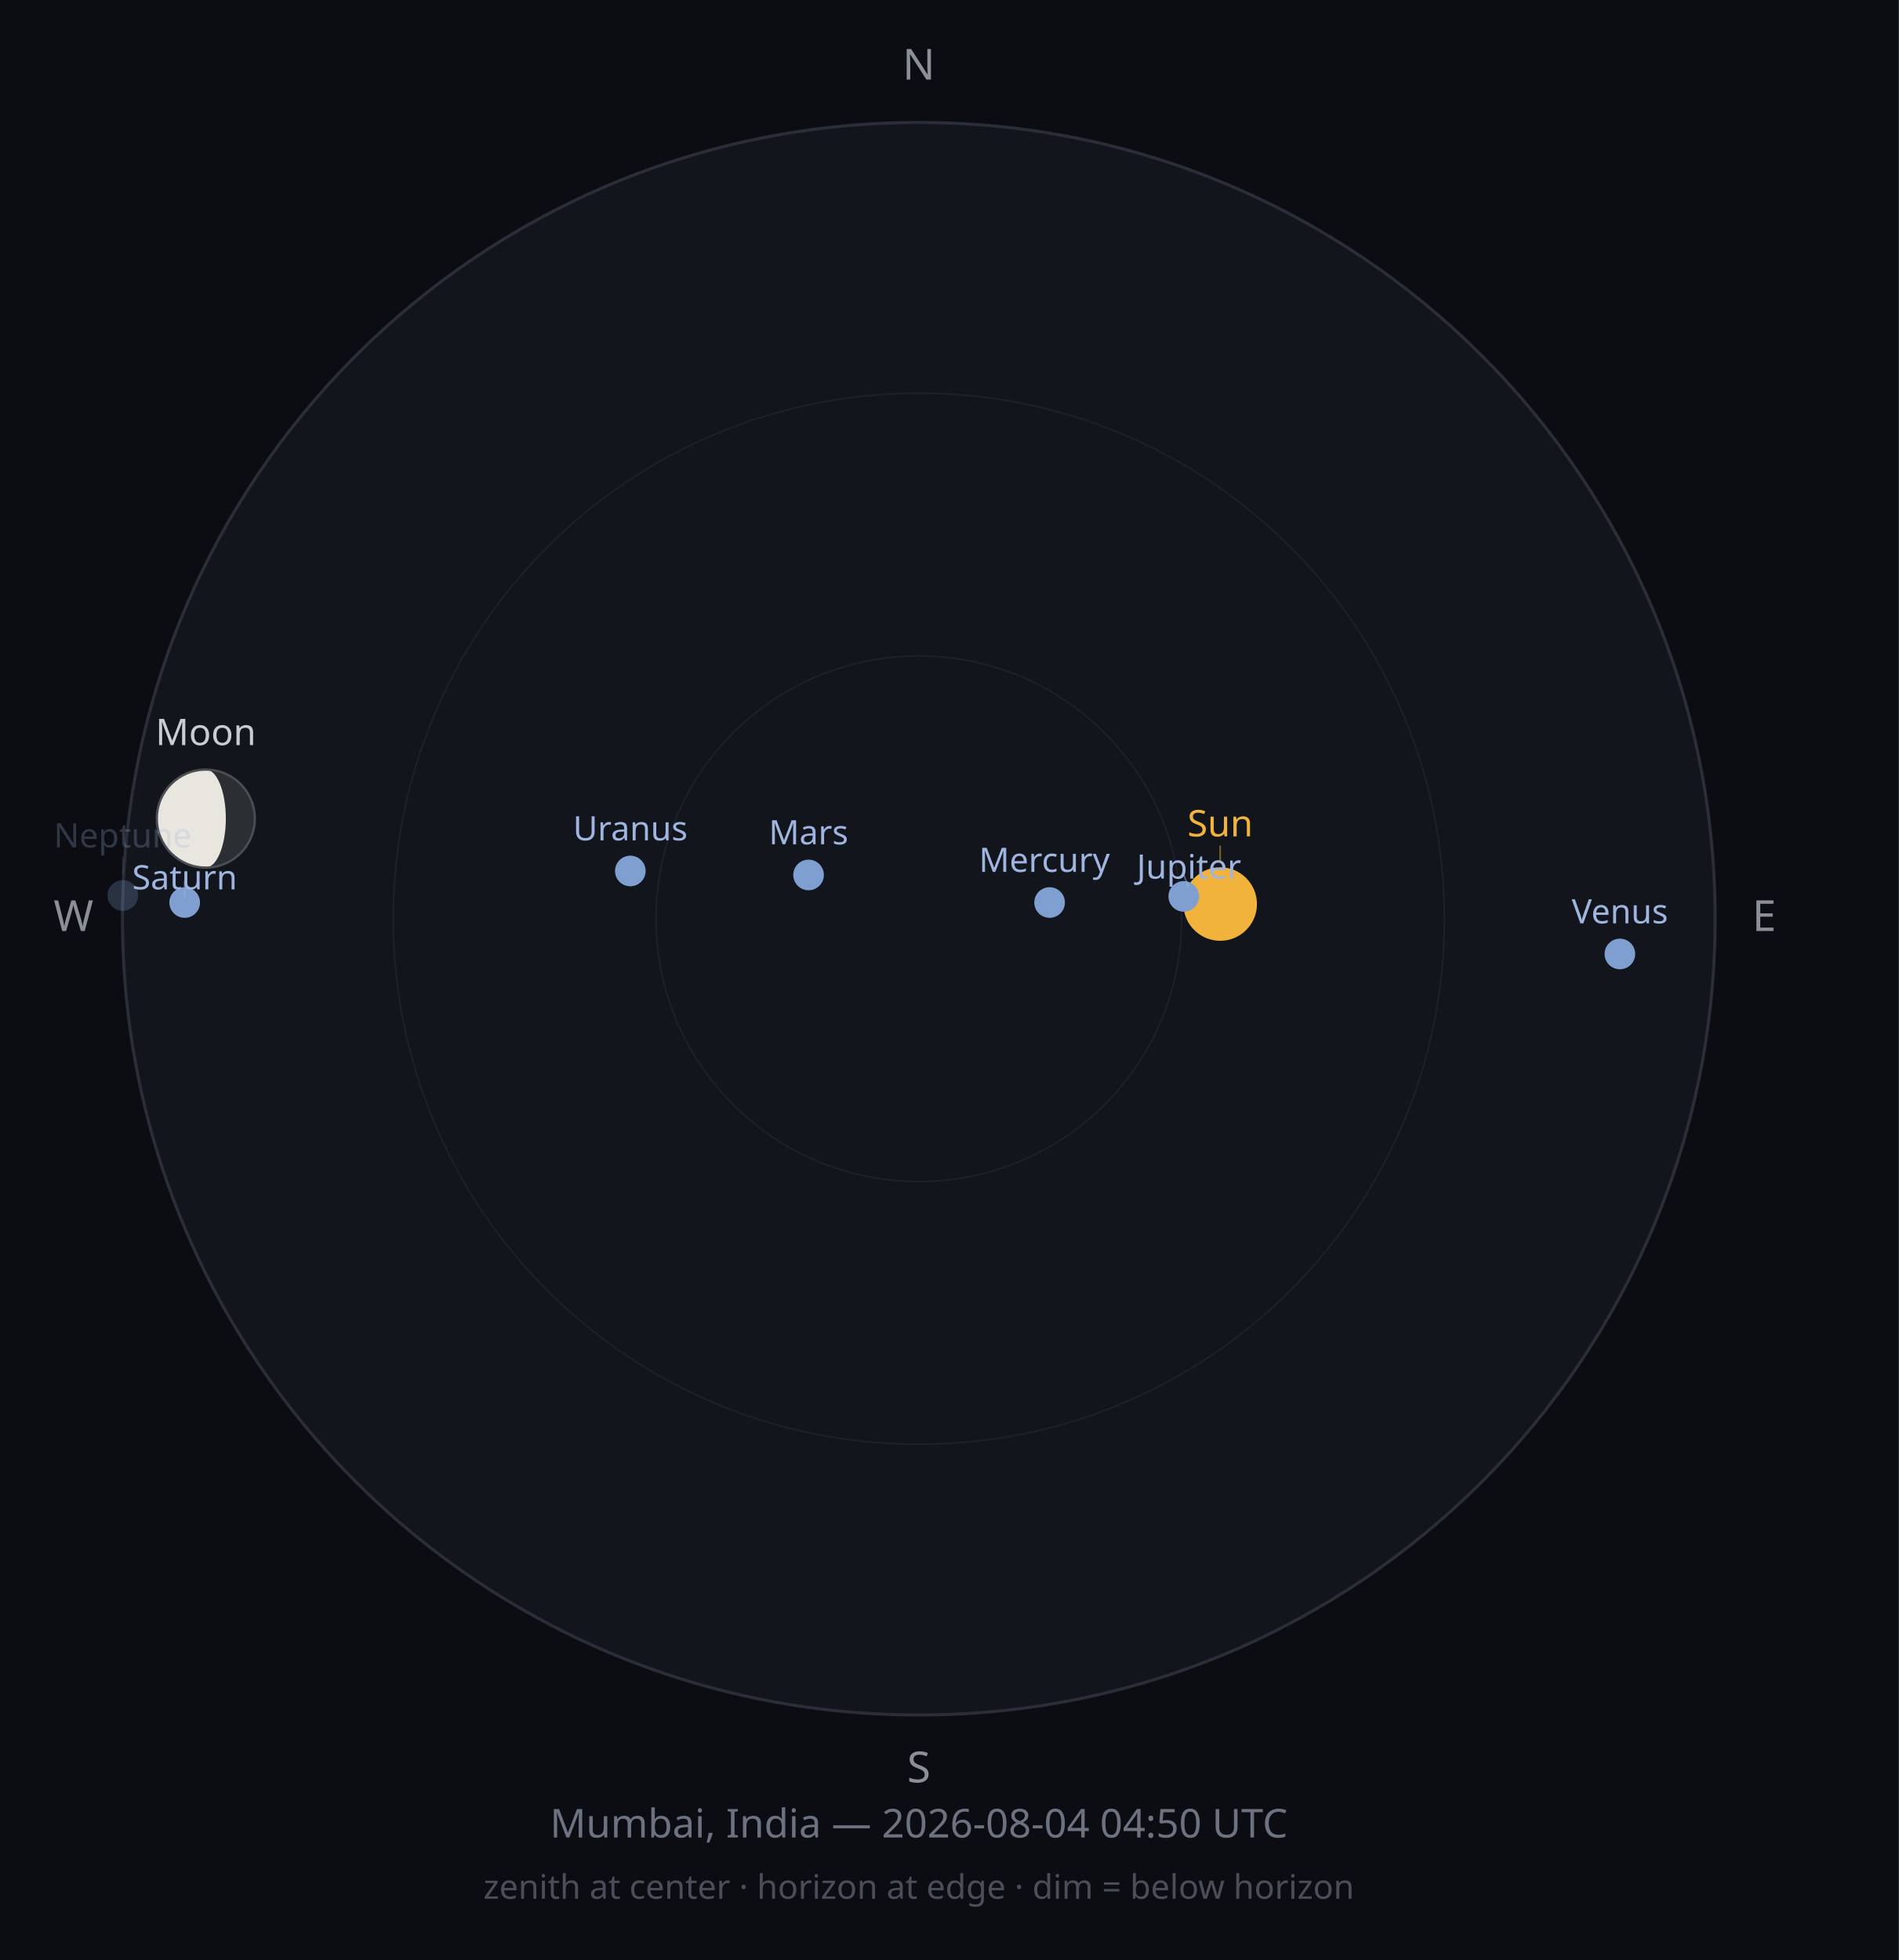
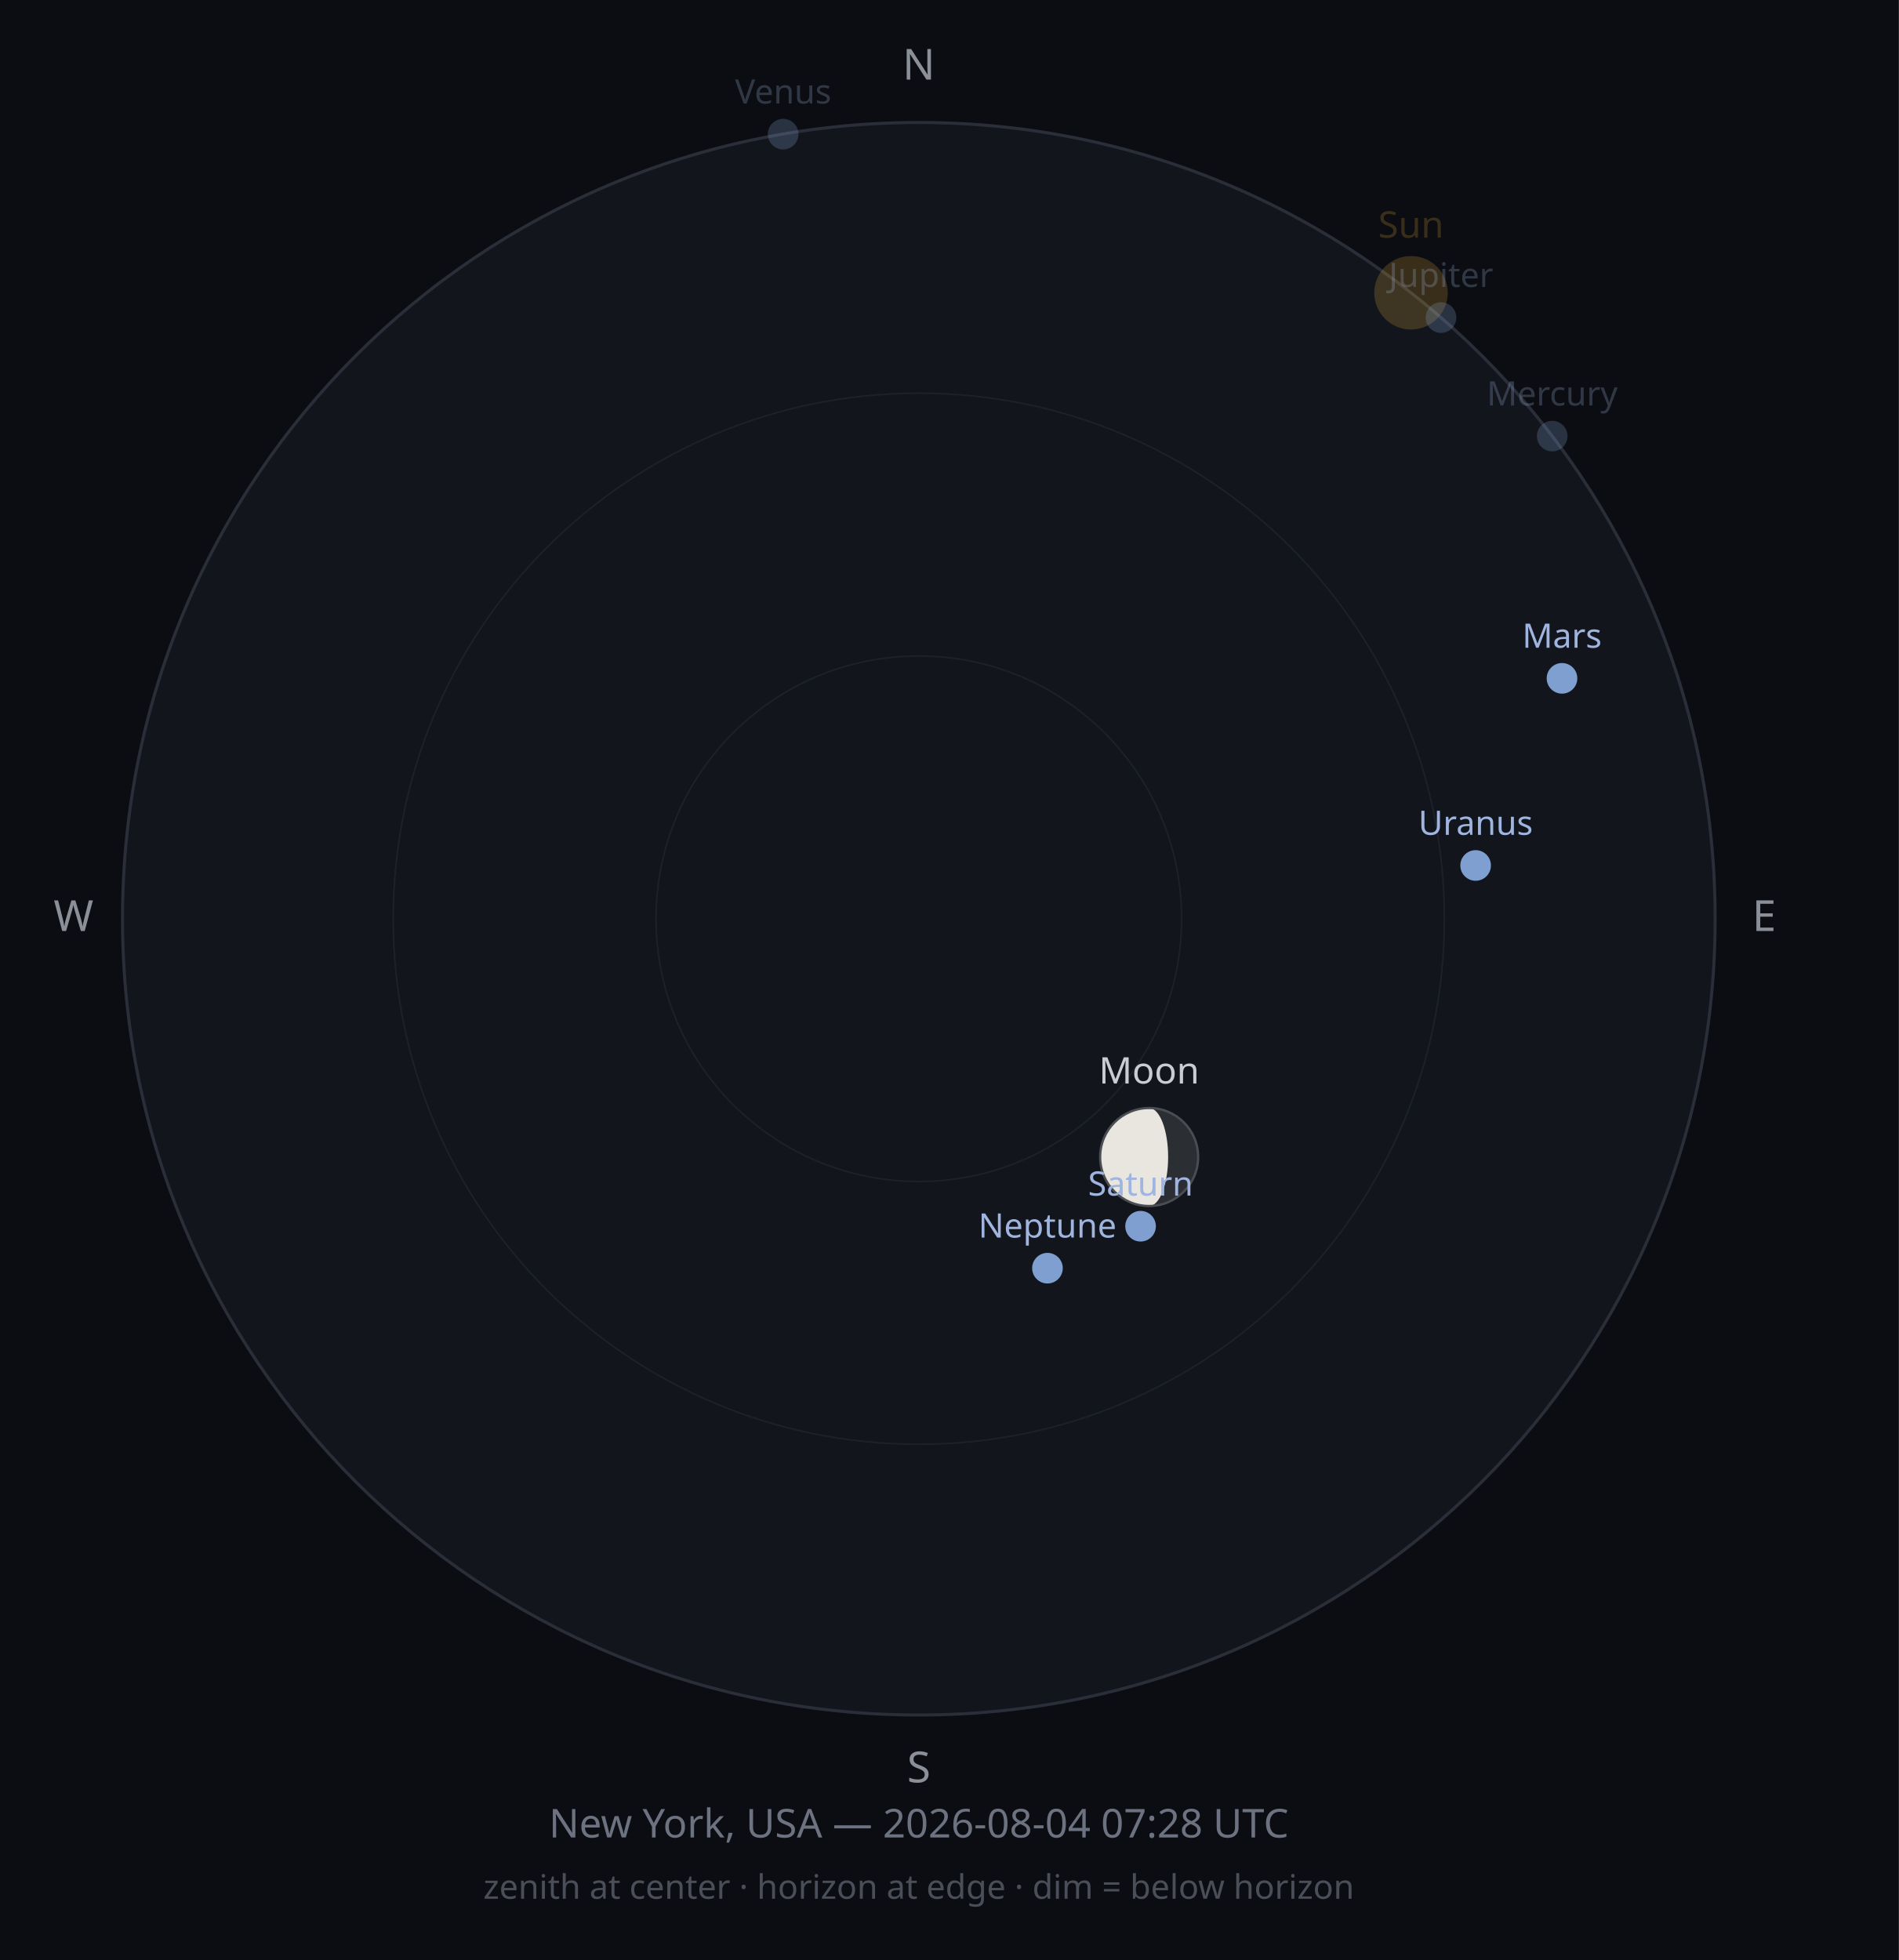
<svg xmlns="http://www.w3.org/2000/svg" width="620" height="640" viewBox="0 0 620 640">
  <rect width="620" height="640" fill="#0B0D12" />
  <circle cx="300" cy="300" r="260" fill="#12151C" stroke="#2A2E38" stroke-width="1" />
  <circle cx="300" cy="300" r="171.6" fill="none" stroke="#1D212B" stroke-width="0.5" />
  <circle cx="300" cy="300" r="85.8" fill="none" stroke="#1D212B" stroke-width="0.5" />
  <text x="300" y="26" font-size="14" fill="#8A8F98" text-anchor="middle" font-family="sans-serif">N</text>
  <text x="576" y="304" font-size="14" fill="#8A8F98" text-anchor="middle" font-family="sans-serif">E</text>
  <text x="300" y="582" font-size="14" fill="#8A8F98" text-anchor="middle" font-family="sans-serif">S</text>
  <text x="24" y="304" font-size="14" fill="#8A8F98" text-anchor="middle" font-family="sans-serif">W</text>
-   <circle cx="398.4" cy="295.2" r="12" fill="#F2B33D" opacity="1" />
-   <line x1="398.4" y1="281.2" x2="398.4" y2="276.1" stroke="#F2B33D" stroke-width="0.5" opacity="0.50" />
-   <text x="398.4" y="273.1" font-size="12" fill="#F2B33D" opacity="1" text-anchor="middle" font-family="sans-serif">Sun</text>
+   <circle cx="460.7" cy="95.6" r="12" fill="#F2B33D" opacity="0.2" />
+   <text x="460.7" y="77.6" font-size="12" fill="#F2B33D" opacity="0.2" text-anchor="middle" font-family="sans-serif">Sun</text>
  <g opacity="1">
-     <circle cx="67.2" cy="267.3" r="16" fill="#2B2E33" />
-     <path d="M67.183,251.265 A16,16 0 0,0 67.183,283.265 A6.554,16 0 0,0 67.183,251.265 Z" fill="#E8E6DE" />
-     <circle cx="67.2" cy="267.3" r="16" fill="none" stroke="#4A4D52" stroke-width="0.75" />
+     <circle cx="375.2" cy="377.8" r="16" fill="#2B2E33" />
+     <path d="M375.199,361.803 A16,16 0 0,0 375.199,393.803 A6.205,16 0 0,0 375.199,361.803 Z" fill="#E8E6DE" />
+     <circle cx="375.2" cy="377.8" r="16" fill="none" stroke="#4A4D52" stroke-width="0.75" />
  </g>
-   <text x="67.2" y="243.3" font-size="12" fill="#C9CDD3" opacity="1" text-anchor="middle" font-family="sans-serif">Moon</text>
-   <circle cx="342.7" cy="294.7" r="5" fill="#7F9FD0" opacity="1" />
-   <text x="341.0" y="284.7" font-size="11" fill="#9FB4DE" opacity="1" text-anchor="middle" font-family="sans-serif">Mercury</text>
-   <circle cx="528.9" cy="311.5" r="5" fill="#7F9FD0" opacity="1" />
-   <text x="528.9" y="301.5" font-size="11" fill="#9FB4DE" opacity="1" text-anchor="middle" font-family="sans-serif">Venus</text>
-   <circle cx="264.0" cy="285.7" r="5" fill="#7F9FD0" opacity="1" />
-   <text x="264.0" y="275.7" font-size="11" fill="#9FB4DE" opacity="1" text-anchor="middle" font-family="sans-serif">Mars</text>
-   <circle cx="386.5" cy="292.7" r="5" fill="#7F9FD0" opacity="1" />
-   <line x1="386.5" y1="285.7" x2="388.2" y2="289.9" stroke="#9FB4DE" stroke-width="0.5" opacity="0.50" />
-   <text x="388.2" y="286.9" font-size="11" fill="#9FB4DE" opacity="1" text-anchor="middle" font-family="sans-serif">Jupiter</text>
-   <circle cx="60.3" cy="294.7" r="5" fill="#7F9FD0" opacity="1" />
-   <line x1="60.3" y1="287.7" x2="60.3" y2="293.4" stroke="#9FB4DE" stroke-width="0.5" opacity="0.50" />
-   <text x="60.3" y="290.4" font-size="11" fill="#9FB4DE" opacity="1" text-anchor="middle" font-family="sans-serif">Saturn</text>
-   <circle cx="205.8" cy="284.4" r="5" fill="#7F9FD0" opacity="1" />
-   <text x="205.8" y="274.4" font-size="11" fill="#9FB4DE" opacity="1" text-anchor="middle" font-family="sans-serif">Uranus</text>
-   <circle cx="40.1" cy="292.4" r="5" fill="#7F9FD0" opacity="0.25" />
-   <line x1="40.1" y1="285.4" x2="40.1" y2="279.7" stroke="#9FB4DE" stroke-width="0.5" opacity="0.13" />
-   <text x="40.1" y="276.7" font-size="11" fill="#9FB4DE" opacity="0.25" text-anchor="middle" font-family="sans-serif">Neptune</text>
-   <text x="300" y="600" font-size="13" fill="#6C7280" text-anchor="middle" font-family="sans-serif">Mumbai, India — 2026-08-04 04:50 UTC</text>
+   <text x="375.2" y="353.8" font-size="12" fill="#C9CDD3" opacity="1" text-anchor="middle" font-family="sans-serif">Moon</text>
+   <circle cx="506.8" cy="142.4" r="5" fill="#7F9FD0" opacity="0.25" />
+   <text x="506.8" y="132.4" font-size="11" fill="#9FB4DE" opacity="0.25" text-anchor="middle" font-family="sans-serif">Mercury</text>
+   <circle cx="255.7" cy="43.8" r="5" fill="#7F9FD0" opacity="0.25" />
+   <text x="255.7" y="33.8" font-size="11" fill="#9FB4DE" opacity="0.25" text-anchor="middle" font-family="sans-serif">Venus</text>
+   <circle cx="510.0" cy="221.5" r="5" fill="#7F9FD0" opacity="1" />
+   <text x="510.0" y="211.5" font-size="11" fill="#9FB4DE" opacity="1" text-anchor="middle" font-family="sans-serif">Mars</text>
+   <circle cx="470.5" cy="103.7" r="5" fill="#7F9FD0" opacity="0.25" />
+   <text x="470.5" y="93.7" font-size="11" fill="#9FB4DE" opacity="0.25" text-anchor="middle" font-family="sans-serif">Jupiter</text>
+   <circle cx="372.4" cy="400.4" r="5" fill="#7F9FD0" opacity="1" />
+   <text x="372.4" y="390.4" font-size="11" fill="#9FB4DE" opacity="1" text-anchor="middle" font-family="sans-serif">Saturn</text>
+   <circle cx="481.8" cy="282.6" r="5" fill="#7F9FD0" opacity="1" />
+   <text x="481.8" y="272.6" font-size="11" fill="#9FB4DE" opacity="1" text-anchor="middle" font-family="sans-serif">Uranus</text>
+   <circle cx="342.0" cy="414.1" r="5" fill="#7F9FD0" opacity="1" />
+   <text x="342.0" y="404.1" font-size="11" fill="#9FB4DE" opacity="1" text-anchor="middle" font-family="sans-serif">Neptune</text>
+   <text x="300" y="600" font-size="13" fill="#6C7280" text-anchor="middle" font-family="sans-serif">New York, USA — 2026-08-04 07:28 UTC</text>
  <text x="300" y="620" font-size="11" fill="#4A4E58" text-anchor="middle" font-family="sans-serif">zenith at center · horizon at edge · dim = below horizon</text>
</svg>
